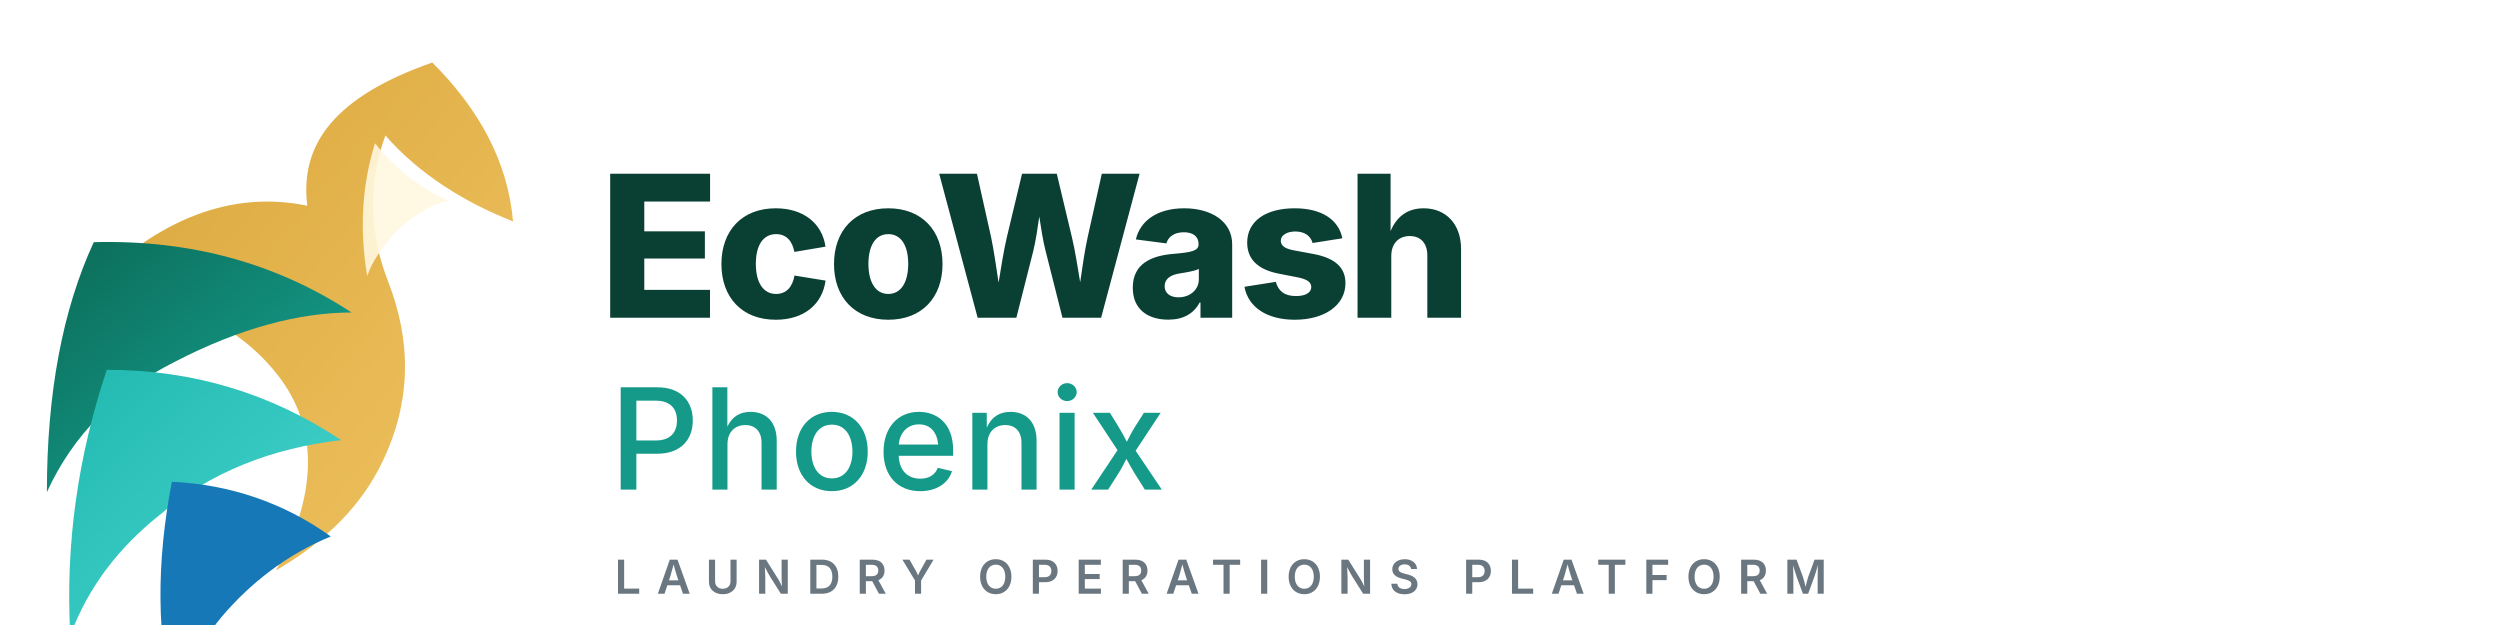
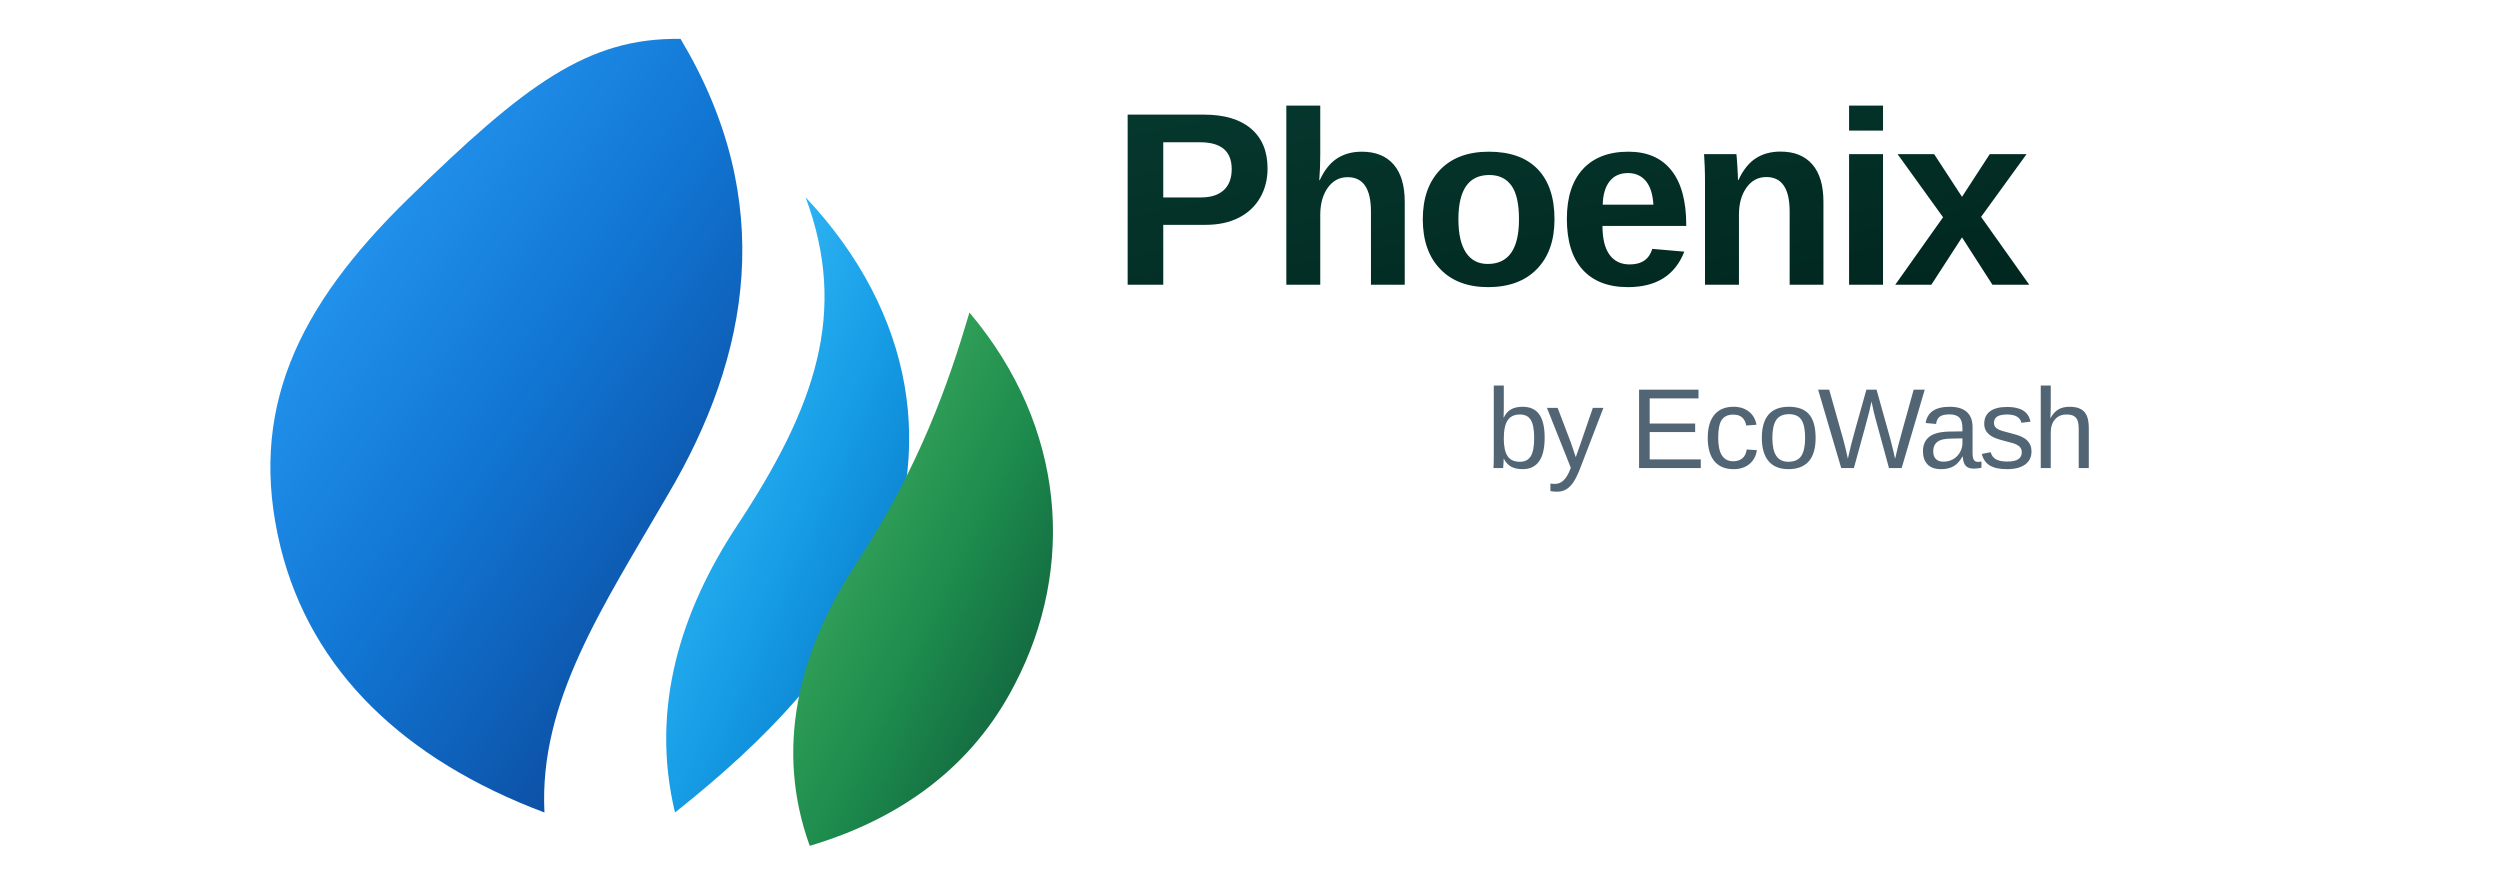
- <svg xmlns="http://www.w3.org/2000/svg" viewBox="0 0 960 240" role="img" aria-labelledby="title desc">
+ <svg xmlns="http://www.w3.org/2000/svg" viewBox="0 0 1800 640" role="img" aria-labelledby="title desc">
  <defs>
-     <linearGradient id="wingA" x1="0" y1="0" x2="1" y2="1">
-       <stop offset="0" stop-color="#0B6B57" />
-       <stop offset="1" stop-color="#18A99A" />
+     <linearGradient id="blue1" x1="0" y1="0" x2="0.9" y2="1">
+       <stop offset="0" stop-color="#2FA8FF" />
+       <stop offset="0.52" stop-color="#1176D3" />
+       <stop offset="1" stop-color="#0A3F91" />
    </linearGradient>
-     <linearGradient id="wingB" x1="0" y1="0" x2="1" y2="1">
-       <stop offset="0" stop-color="#21B9B0" />
-       <stop offset="1" stop-color="#49D6D0" />
+     <linearGradient id="blue2" x1="0" y1="0" x2="0.9" y2="1">
+       <stop offset="0" stop-color="#48C7FF" />
+       <stop offset="0.55" stop-color="#169EE6" />
+       <stop offset="1" stop-color="#066EC0" />
    </linearGradient>
-     <linearGradient id="gold" x1="0" y1="0" x2="1" y2="1">
-       <stop offset="0" stop-color="#D9A53A" />
-       <stop offset="1" stop-color="#F0C463" />
+     <linearGradient id="green" x1="0" y1="0" x2="1" y2="1">
+       <stop offset="0" stop-color="#4DBB68" />
+       <stop offset="0.55" stop-color="#1D8C4D" />
+       <stop offset="1" stop-color="#0B4E36" />
+     </linearGradient>
+     <linearGradient id="word" x1="0" y1="0" x2="1" y2="1">
+       <stop offset="0" stop-color="#06382E" />
+       <stop offset="1" stop-color="#00261F" />
    </linearGradient>
  </defs>
-   <g transform="translate(18 14)">
-     <path d="M148 10c18 18 29 38 31 61-18-7-36-18-49-33-7 19-6 38 1 56 9 23 9 46-2 69-8 17-22 31-41 42 17-31 16-57-1-77-15-18-39-29-70-32 26-26 54-37 83-31-3-24 11-42 48-55Z" fill="url(#gold)" />
-     <path d="M18 79c37-1 70 8 99 27-20 0-43 6-68 19-22 11-39 28-49 50 0-38 6-70 18-96Z" fill="url(#wingA)" />
-     <path d="M23 128c33 0 63 9 90 27-26 3-50 12-70 29-15 12-27 27-34 46-2-35 3-69 14-102Z" fill="url(#wingB)" />
-     <path d="M48 171c22 1 43 8 61 21-17 7-31 18-42 31-9 11-15 22-18 35-7-27-7-56-1-87Z" fill="#1678B7" />
-     <path d="M126 41c8 10 17 17 28 22-8 2-15 7-21 13-4 5-8 10-10 16-3-18-2-35 3-51Z" fill="#FFF7DF" opacity=".9" />
+   <g transform="translate(60,20)">
+     <path d="M430 8 C500 125 480 236 421 336 C374 417 328 485 332 565 C231 527 164 463 142 374 C118 276 154 201 234 123 C318 41 363 7 430 8Z" fill="url(#blue1)" />
+     <path d="M520 122 C599 206 614 307 571 397 C541 460 494 511 426 565 C408 490 430 420 471 358 C527 273 551 205 520 122Z" fill="url(#blue2)" />
+     <path d="M638 205 C708 288 714 389 671 472 C640 533 587 570 523 589 C498 520 514 450 557 385 C602 316 623 256 638 205Z" fill="url(#green)" />
  </g>
-   <g transform="translate(230 60)">
-     <text x="0" y="62" font-family="Inter, Arial, sans-serif" font-size="76" font-weight="800" letter-spacing="-2" fill="#0A3F34">EcoWash</text>
-     <text x="4" y="128" font-family="Inter, Arial, sans-serif" font-size="54" font-weight="500" letter-spacing="1" fill="#159A8A">Phoenix</text>
-     <text x="6" y="168" font-family="Inter, Arial, sans-serif" font-size="18" font-weight="600" letter-spacing="6" fill="#6B7780">LAUNDRY OPERATIONS PLATFORM</text>
+   <g transform="translate(800,205)">
+     <text x="0" y="0" font-family="Arial, Helvetica, sans-serif" font-size="178" font-weight="700" fill="url(#word)" letter-spacing="-5">Phoenix</text>
+     <text x="270" y="132" font-family="Arial, Helvetica, sans-serif" font-size="82" font-weight="400" fill="#526575" letter-spacing="-2">by EcoWash</text>
  </g>
</svg>
